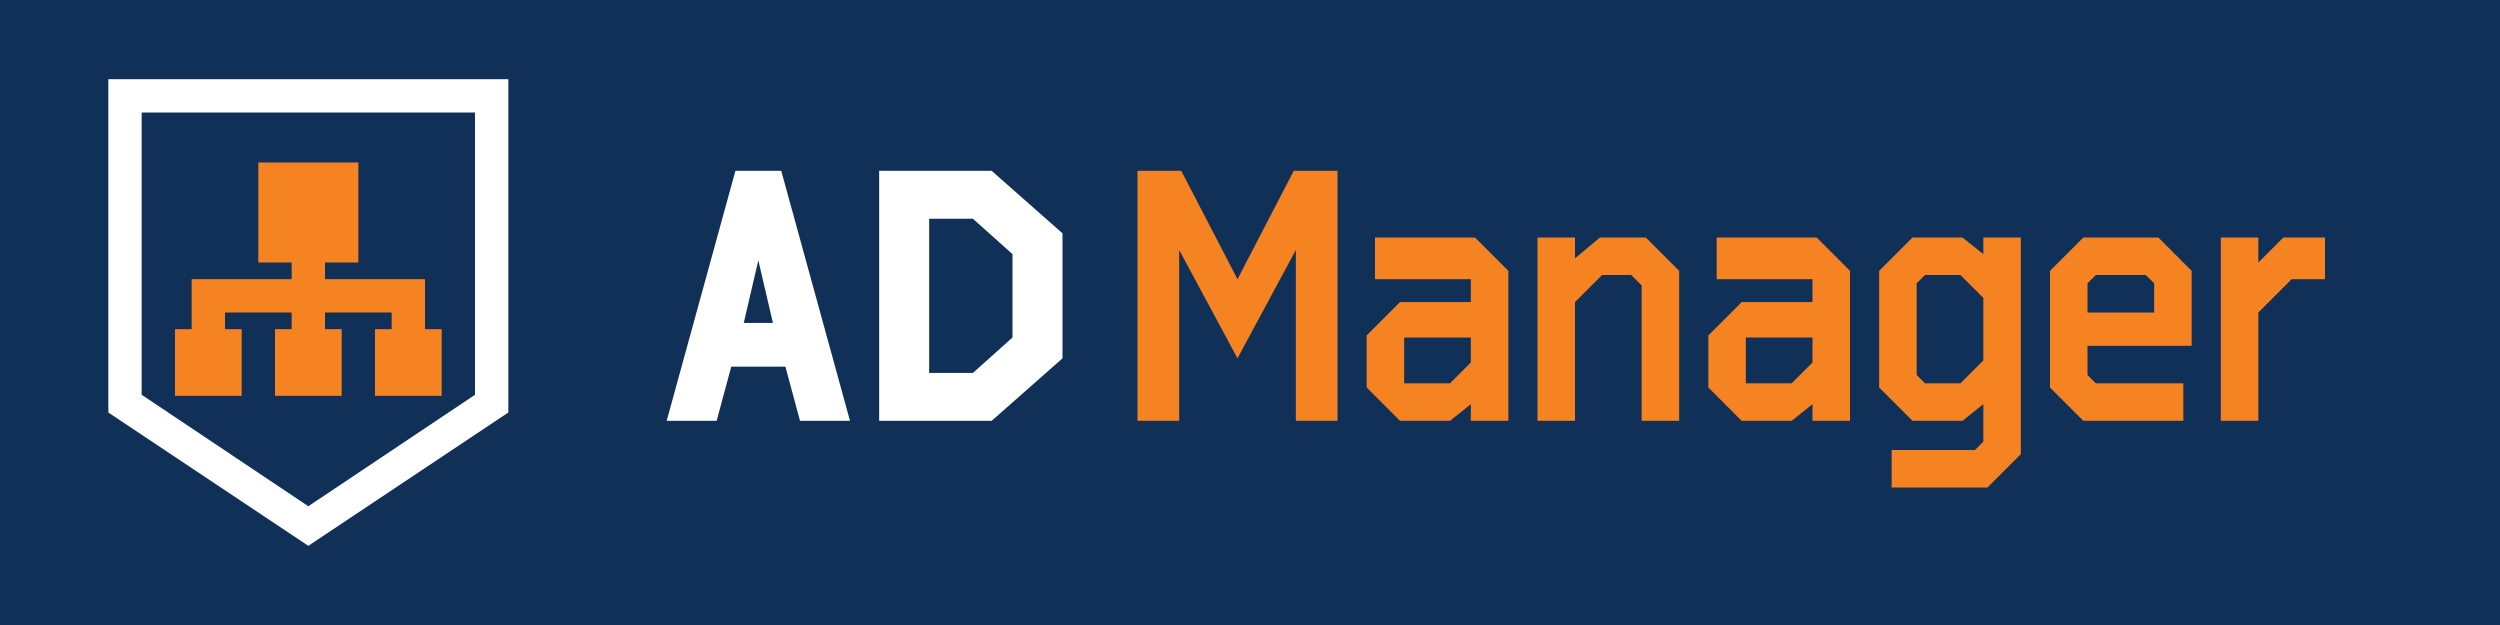
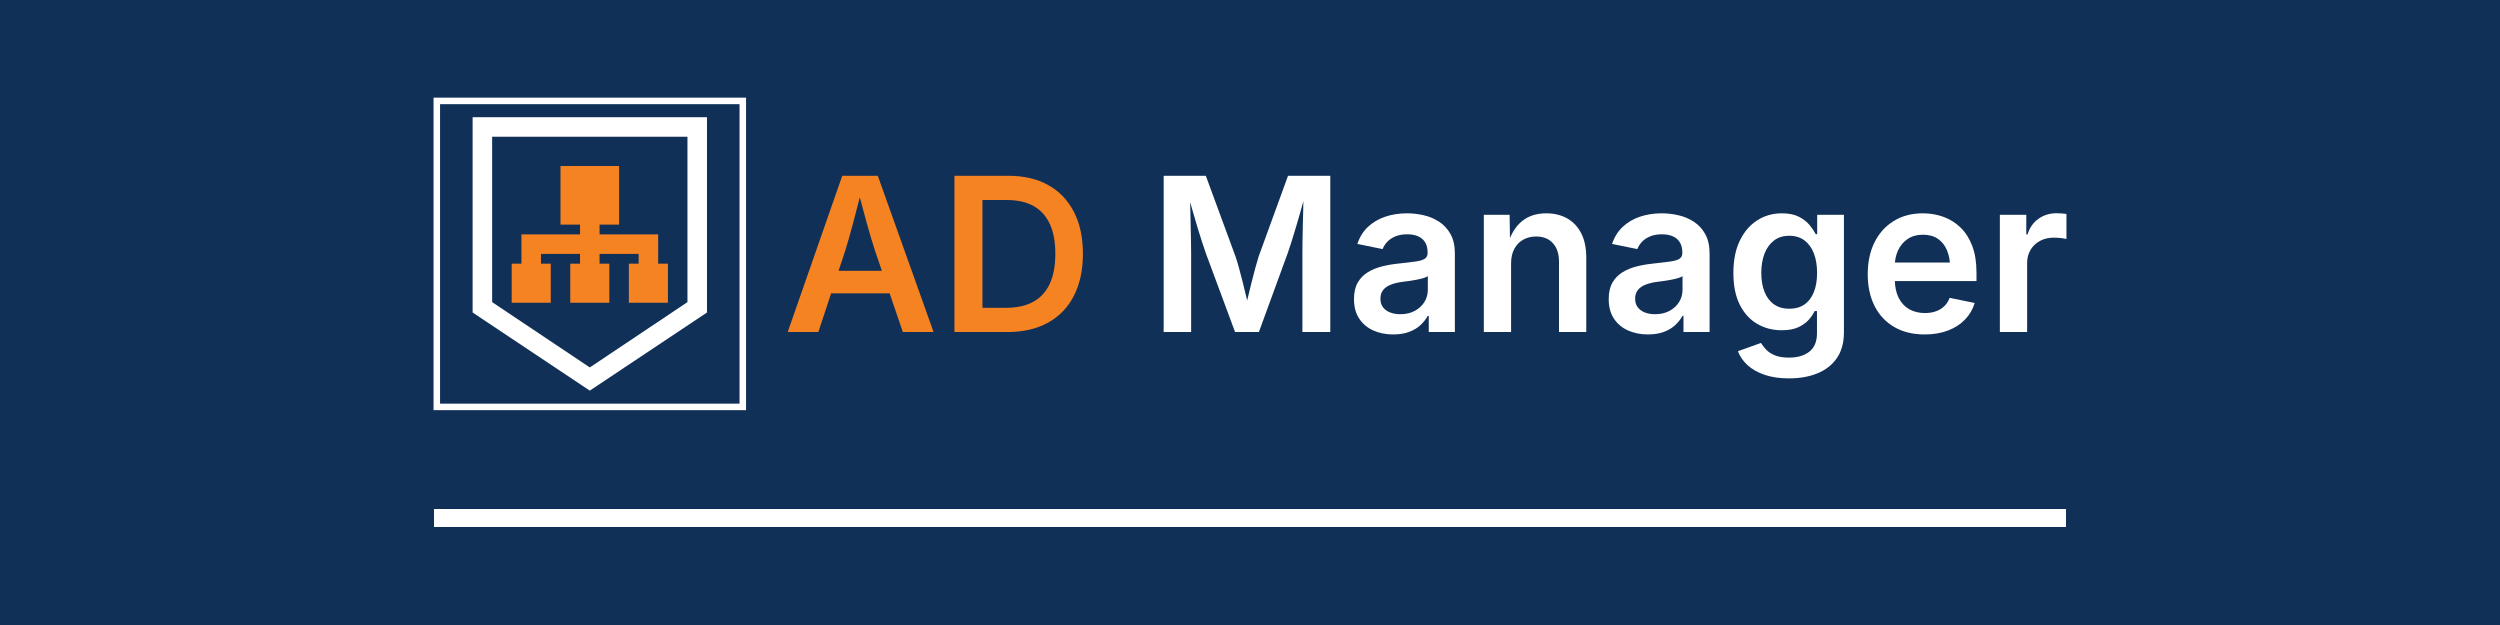
<svg xmlns="http://www.w3.org/2000/svg" width="1200" height="300" viewBox="0 0 1200 300">
  <rect width="1200" height="300" fill="#113058" />
-   <path fill="#ffffff" fill-rule="evenodd" d="M52 38 L244 38 L244 198 L148 262 L52 198Z M68 54 L68 189.5 L148 243 L228 189.5 L228 54Z" />
-   <path fill="#f58322" d="M124 78 L172 78 L172 126 L156 126 L156 134 L204 134 L204 158 L212 158 L212 190 L180 190 L180 158 L188 158 L188 150 L156 150 L156 158 L164 158 L164 190 L132 190 L132 158 L140 158 L140 150 L108 150 L108 158 L116 158 L116 190 L84 190 L84 158 L92 158 L92 134 L140 134 L140 126 L124 126Z" />
-   <path fill="#ffffff" fill-rule="evenodd" d="M320 202 L353 82 L375 82 L408 202 L384 202 L377 176 L351 176 L344 202Z M357 155 L371 155 L364 125Z M422 82 L476 82 L510 112 L510 172 L476 202 L422 202Z M446 105 L446 179 L467 179 L486 162 L486 122 L467 105Z" />
-   <path fill="#f58322" fill-rule="evenodd" d="M546 202 L546 82 L567 82 L594 134 L621 82 L642 82 L642 202 L622 202 L622 120 L594 172 L566 120 L566 202Z M660 114 L708 114 L724 130 L724 202 L706 202 L706 194 L696 202 L672 202 L656 186 L656 161 L672 145 L706 145 L706 134 L660 134Z M674 162 L674 184 L696 184 L706 174 L706 162Z M738 114 L756 114 L756 124 L768 114 L790 114 L806 130 L806 202 L788 202 L788 137 L783 132 L769 132 L756 145 L756 202 L738 202Z M824 114 L872 114 L888 130 L888 202 L870 202 L870 194 L860 202 L836 202 L820 186 L820 161 L836 145 L870 145 L870 134 L824 134Z M838 162 L838 184 L860 184 L870 174 L870 162Z M918 114 L942 114 L952 122 L952 114 L970 114 L970 218 L954 234 L908 234 L908 216 L948 216 L952 212 L952 194 L942 202 L918 202 L902 186 L902 130Z M920 136 L920 180 L924 184 L941 184 L952 173 L952 143 L941 132 L924 132Z M1000 114 L1036 114 L1052 130 L1052 166 L1002 166 L1002 180 L1006 184 L1048 184 L1048 202 L1000 202 L984 186 L984 130Z M1002 136 L1002 150 L1034 150 L1034 136 L1030 132 L1006 132Z M1066 114 L1084 114 L1084 126 L1096 114 L1116 114 L1116 134 L1100 134 L1084 150 L1084 202 L1066 202Z" />
+   <svg x="187.5" y="12.5" width="825" height="275" viewBox="0 0 660 220">
+     <g id="mark" transform="translate(16.48322 27.5) scale(0.1171875)">
+       <rect width="1024" height="1024" fill="#ffffff" />
+       <rect x="21.333" y="21.333" width="981.333" height="981.333" fill="#113058" />
+       <path fill="#ffffff" fill-rule="evenodd" d="M128 64 L896 64 L896 704 L512 960 L128 704Z M192 128 L192 670 L512 884 L832 670 L832 128Z" />
+       <path fill="#f58322" d="M416 224 L608 224 L608 416 L544 416 L544 448 L736 448 L736 544 L768 544 L768 672 L640 672 L640 544 L672 544 L672 512 L544 512 L544 544 L576 544 L576 672 L448 672 L448 544 L480 544 L480 512 L352 512 L352 544 L384 544 L384 672 L256 672 L256 544 L288 544 L288 448 L480 448 L480 416 L416 416Z" />
+     </g>
+     <g id="wordmark" transform="translate(150.4698 117.5) scale(0.04026846)">
+       <path id="letter-0" fill="#f58322" d="M50 0 570 -1490H909L1441 0H1148L883 -774Q844 -894 802.0 -1045.5Q760 -1197 709 -1390H765Q715 -1195 674.5 -1042.5Q634 -890 598 -774L342 0ZM353 -369V-584H1138V-369Z" />
+       <path id="letter-1" fill="#f58322" d="M2144 0H1767V-231H2131Q2287 -231 2391.5 -288.5Q2496 -346 2549.0 -460.5Q2602 -575 2602 -747Q2602 -917 2549.0 -1031.0Q2496 -1145 2393.5 -1202.0Q2291 -1259 2138 -1259H1759V-1490H2154Q2376 -1490 2535.0 -1401.0Q2694 -1312 2779.5 -1145.0Q2865 -978 2865 -747Q2865 -514 2779.5 -346.5Q2694 -179 2532.5 -89.5Q2371 0 2144 0ZM1907 -1490V0H1640V-1490Z" />
+       <path id="letter-3" fill="#ffffff" d="M3635 0V-1490H4037L4320 -721Q4335 -678 4353.5 -610.5Q4372 -543 4391.5 -465.0Q4411 -387 4428.5 -312.5Q4446 -238 4458 -181H4404Q4416 -237 4433.5 -310.5Q4451 -384 4470.5 -462.5Q4490 -541 4508.5 -609.0Q4527 -677 4541 -721L4821 -1490H5224V0H4958V-752Q4958 -800 4959.0 -868.0Q4960 -936 4962.0 -1014.0Q4964 -1092 4966.0 -1171.5Q4968 -1251 4968 -1323H4987Q4967 -1244 4943.5 -1161.5Q4920 -1079 4897.0 -1001.5Q4874 -924 4853.5 -859.0Q4833 -794 4818 -752L4543 0H4316L4037 -752Q4022 -794 4001.5 -857.5Q3981 -921 3957.5 -998.0Q3934 -1075 3910.5 -1158.5Q3887 -1242 3864 -1323H3886Q3887 -1256 3889.0 -1177.5Q3891 -1099 3892.5 -1020.0Q3894 -941 3895.5 -871.5Q3897 -802 3897 -752V0Z" />
+       <path id="letter-4" fill="#ffffff" d="M5824 23Q5718 23 5633.0 -15.5Q5548 -54 5499.0 -129.0Q5450 -204 5450 -314Q5450 -409 5485.5 -471.0Q5521 -533 5581.5 -570.0Q5642 -607 5718.0 -626.0Q5794 -645 5876 -653Q5973 -664 6034.0 -672.0Q6095 -680 6123.5 -698.0Q6152 -716 6152 -754V-759Q6152 -814 6130.0 -852.5Q6108 -891 6064.5 -911.5Q6021 -932 5957 -932Q5892 -932 5844.5 -912.0Q5797 -892 5767.0 -860.0Q5737 -828 5723 -791L5482 -840Q5515 -939 5584.0 -1003.5Q5653 -1068 5748.5 -1100.0Q5844 -1132 5956 -1132Q6035 -1132 6115.5 -1113.5Q6196 -1095 6263.0 -1051.0Q6330 -1007 6371.0 -933.0Q6412 -859 6412 -747V0H6163V-154H6153Q6128 -107 6084.5 -66.5Q6041 -26 5976.5 -1.5Q5912 23 5824 23ZM5891 -170Q5972 -170 6030.5 -202.0Q6089 -234 6121.5 -286.5Q6154 -339 6154 -401V-533Q6141 -523 6110.5 -514.0Q6080 -505 6042.5 -498.0Q6005 -491 5968.5 -486.0Q5932 -481 5907 -478Q5849 -470 5802.0 -452.0Q5755 -434 5728.5 -401.5Q5702 -369 5702 -317Q5702 -269 5726.5 -236.5Q5751 -204 5793.5 -187.0Q5836 -170 5891 -170Z" />
+       <path id="letter-5" fill="#ffffff" d="M6948 -655V0H6688V-1118H6934L6938 -842H6917Q6964 -987 7055.0 -1059.5Q7146 -1132 7283 -1132Q7398 -1132 7484.0 -1083.0Q7570 -1034 7617.5 -940.0Q7665 -846 7665 -711V0H7405V-671Q7405 -783 7347.0 -847.0Q7289 -911 7187 -911Q7118 -911 7064.0 -881.0Q7010 -851 6979.0 -793.5Q6948 -736 6948 -655Z" />
+       <path id="letter-6" fill="#ffffff" d="M8253 23Q8147 23 8062.0 -15.5Q7977 -54 7928.0 -129.0Q7879 -204 7879 -314Q7879 -409 7914.5 -471.0Q7950 -533 8010.5 -570.0Q8071 -607 8147.0 -626.0Q8223 -645 8305 -653Q8402 -664 8463.0 -672.0Q8524 -680 8552.5 -698.0Q8581 -716 8581 -754V-759Q8581 -814 8559.0 -852.5Q8537 -891 8493.5 -911.5Q8450 -932 8386 -932Q8321 -932 8273.5 -912.0Q8226 -892 8196.0 -860.0Q8166 -828 8152 -791L7911 -840Q7944 -939 8013.0 -1003.5Q8082 -1068 8177.5 -1100.0Q8273 -1132 8385 -1132Q8464 -1132 8544.5 -1113.5Q8625 -1095 8692.0 -1051.0Q8759 -1007 8800.0 -933.0Q8841 -859 8841 -747V0H8592V-154H8582Q8557 -107 8513.5 -66.5Q8470 -26 8405.5 -1.5Q8341 23 8253 23ZM8320 -170Q8401 -170 8459.5 -202.0Q8518 -234 8550.5 -286.5Q8583 -339 8583 -401V-533Q8570 -523 8539.5 -514.0Q8509 -505 8471.5 -498.0Q8434 -491 8397.5 -486.0Q8361 -481 8336 -478Q8278 -470 8231.0 -452.0Q8184 -434 8157.5 -401.5Q8131 -369 8131 -317Q8131 -269 8155.5 -236.5Q8180 -204 8222.5 -187.0Q8265 -170 8320 -170Z" />
+       <path id="letter-7" fill="#ffffff" d="M9599 442Q9465 442 9365.5 408.0Q9266 374 9202.5 315.5Q9139 257 9111 183L9331 104Q9349 135 9380.5 168.0Q9412 201 9464.5 222.5Q9517 244 9598 244Q9719 244 9792.0 187.5Q9865 131 9865 11V-200H9843Q9824 -160 9787.0 -117.5Q9750 -75 9687.5 -46.0Q9625 -17 9528 -17Q9400 -17 9295.5 -77.5Q9191 -138 9129.5 -259.0Q9068 -380 9068 -562Q9068 -746 9130.0 -873.0Q9192 -1000 9296.5 -1066.0Q9401 -1132 9530 -1132Q9629 -1132 9693.0 -1099.0Q9757 -1066 9795.0 -1019.5Q9833 -973 9853 -933H9867V-1118H10122V3Q10122 152 10054.0 249.5Q9986 347 9868.0 394.5Q9750 442 9599 442ZM9601 -222Q9686 -222 9745.0 -262.5Q9804 -303 9835.0 -380.0Q9866 -457 9866 -564Q9866 -670 9835.5 -749.5Q9805 -829 9746.0 -873.5Q9687 -918 9601 -918Q9513 -918 9453.5 -871.5Q9394 -825 9364.0 -745.5Q9334 -666 9334 -564Q9334 -461 9364.5 -384.0Q9395 -307 9454.5 -264.5Q9514 -222 9601 -222Z" />
+       <path id="letter-8" fill="#ffffff" d="M10892 23Q10723 23 10601.5 -48.0Q10480 -119 10414.5 -248.0Q10349 -377 10349 -552Q10349 -725 10413.5 -855.0Q10478 -985 10596.5 -1058.5Q10715 -1132 10875 -1132Q10977 -1132 11069.5 -1099.0Q11162 -1066 11233.5 -997.0Q11305 -928 11345.5 -821.5Q11386 -715 11386 -568V-486H10472V-663H11257L11135 -611Q11135 -705 11106.0 -776.5Q11077 -848 11019.5 -888.0Q10962 -928 10876 -928Q10790 -928 10730.0 -887.5Q10670 -847 10638.5 -779.5Q10607 -712 10607 -629V-507Q10607 -401 10643.0 -328.0Q10679 -255 10744.0 -218.0Q10809 -181 10895 -181Q10952 -181 10998.5 -197.5Q11045 -214 11079.0 -246.5Q11113 -279 11130 -326L11369 -277Q11342 -187 11277.0 -119.5Q11212 -52 11114.5 -14.5Q11017 23 10892 23Z" />
+       <path id="letter-9" fill="#ffffff" d="M11609 0V-1118H11861V-931H11873Q11903 -1028 11978.0 -1080.5Q12053 -1133 12149 -1133Q12171 -1133 12198.0 -1131.0Q12225 -1129 12244 -1126V-887Q12228 -892 12192.0 -896.0Q12156 -900 12121 -900Q12049 -900 11991.5 -869.0Q11934 -838 11901.5 -783.5Q11869 -729 11869 -658V0Z" />
+     </g>
+     <rect id="underline" x="16.483" y="185.5" width="627.034" height="7" fill="#ffffff" shape-rendering="crispEdges" />
+   </svg>
</svg>
